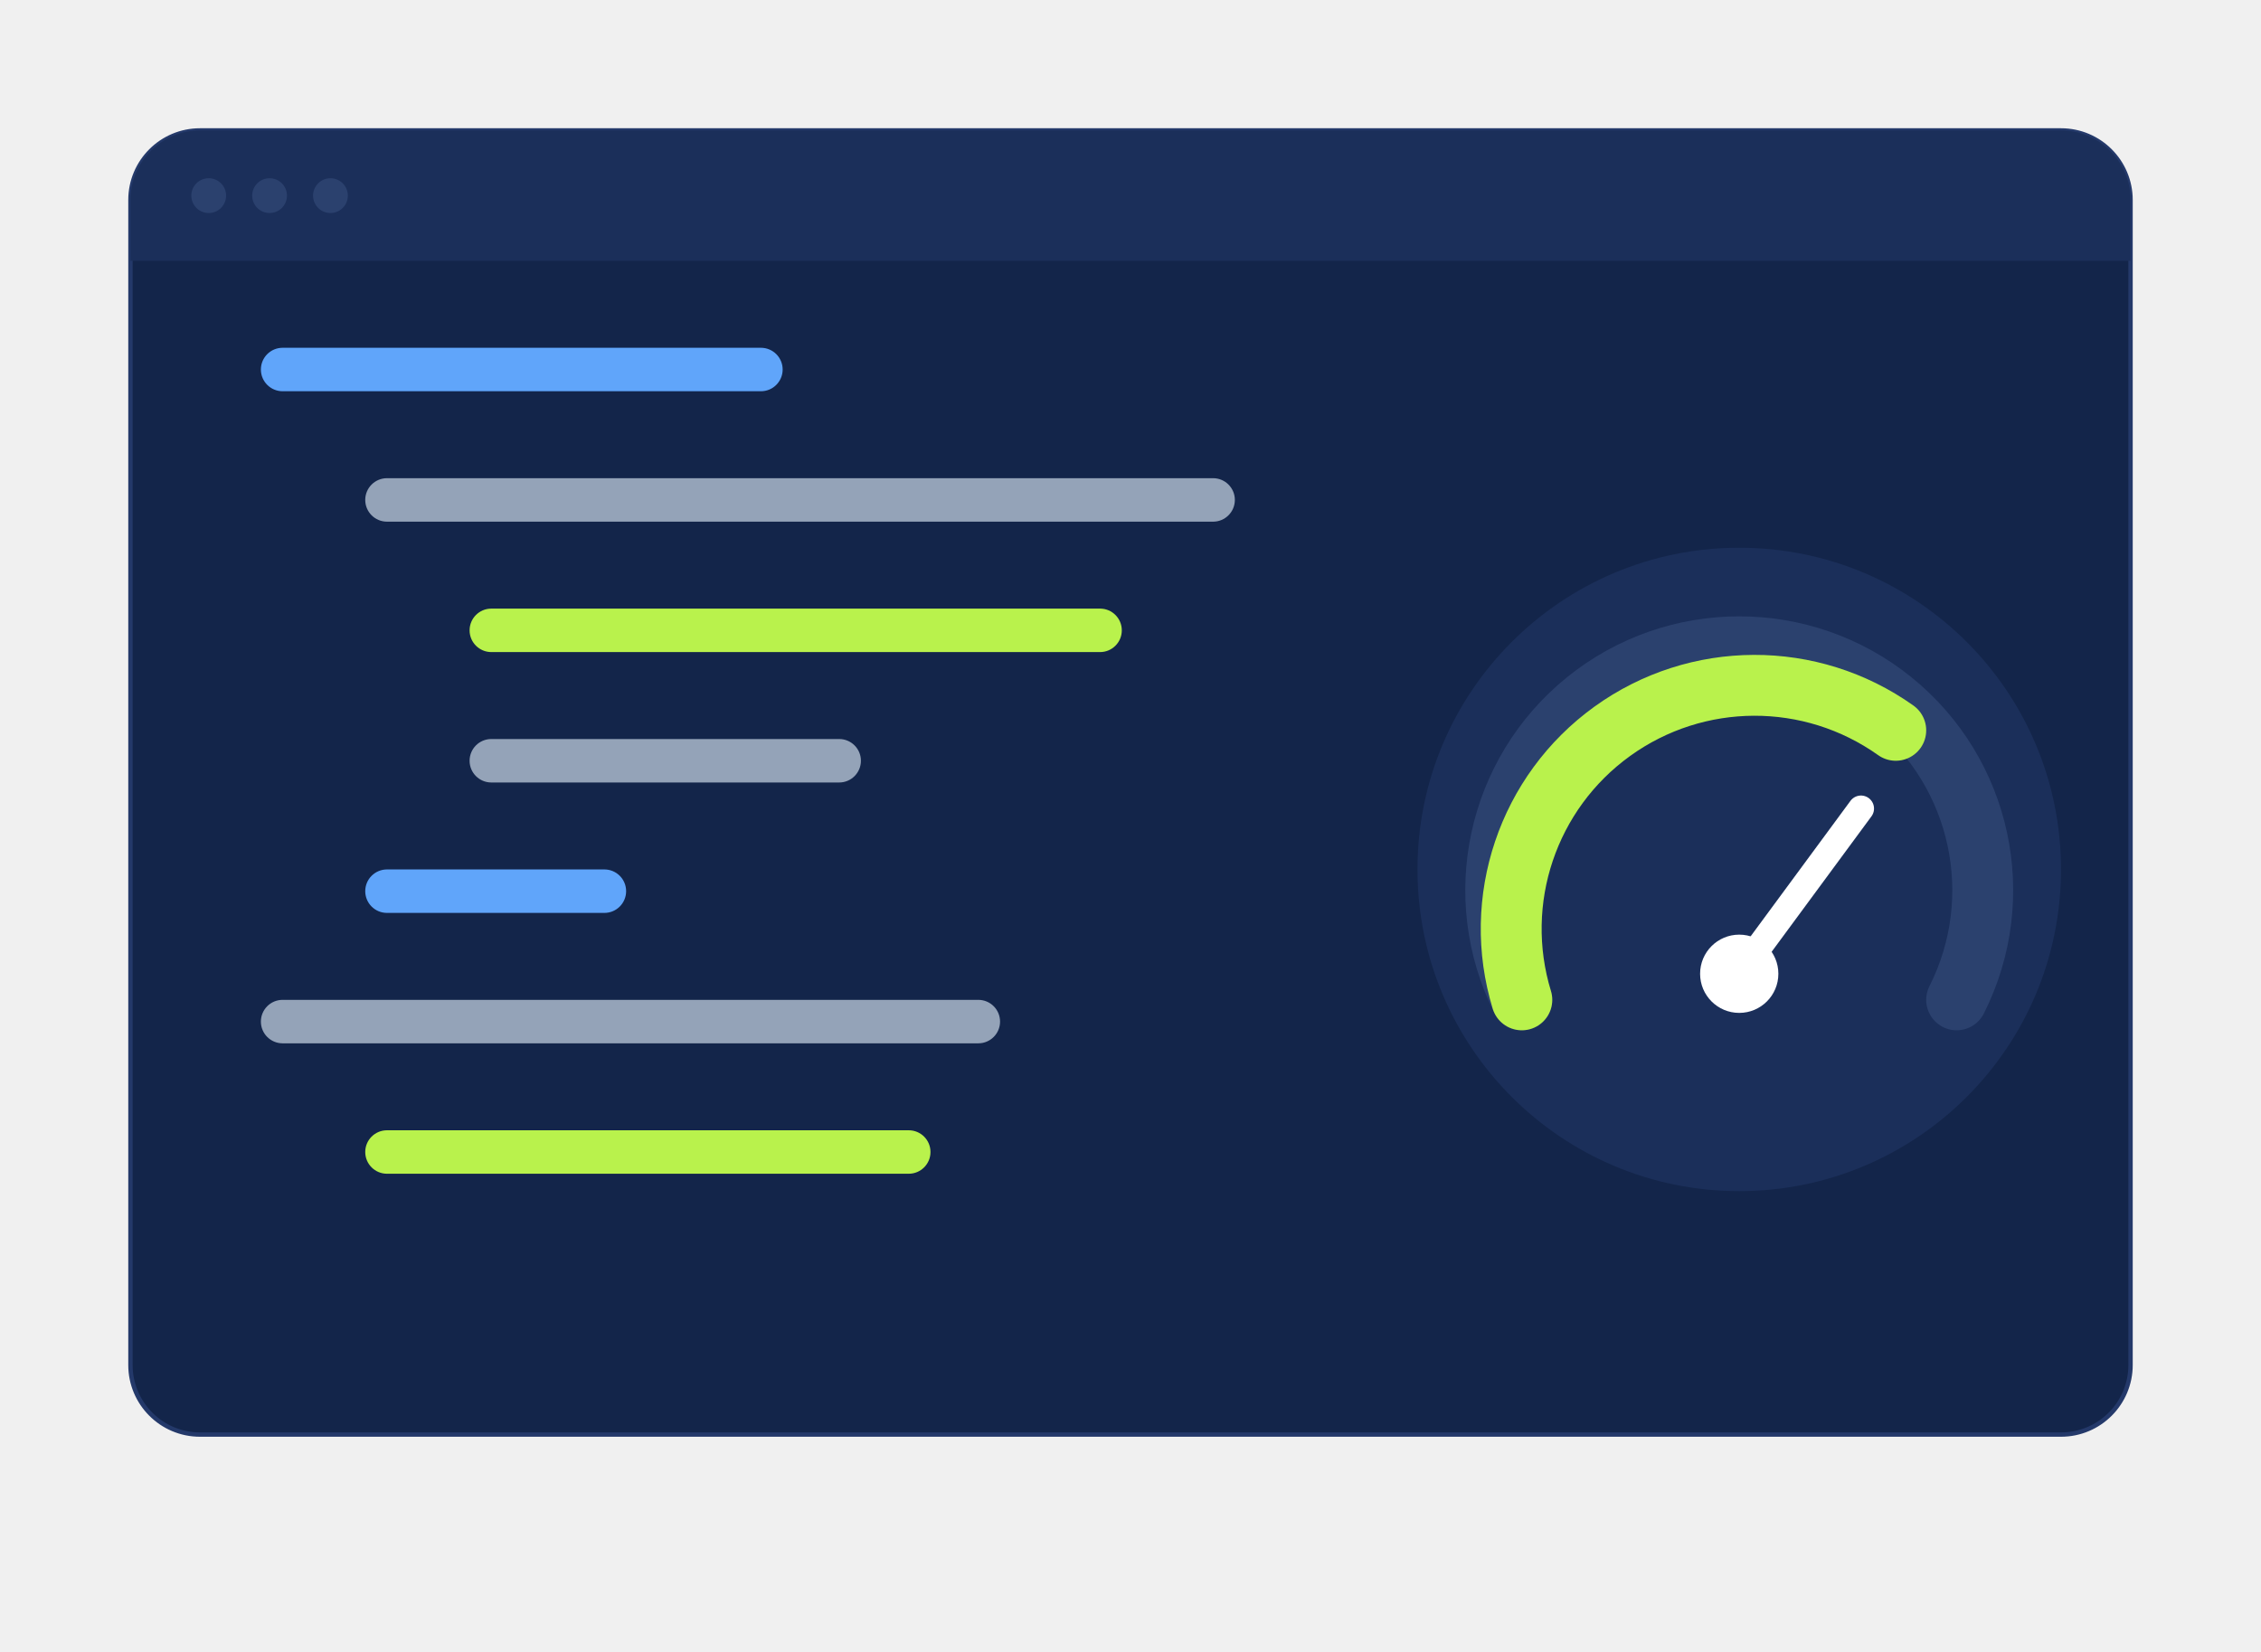
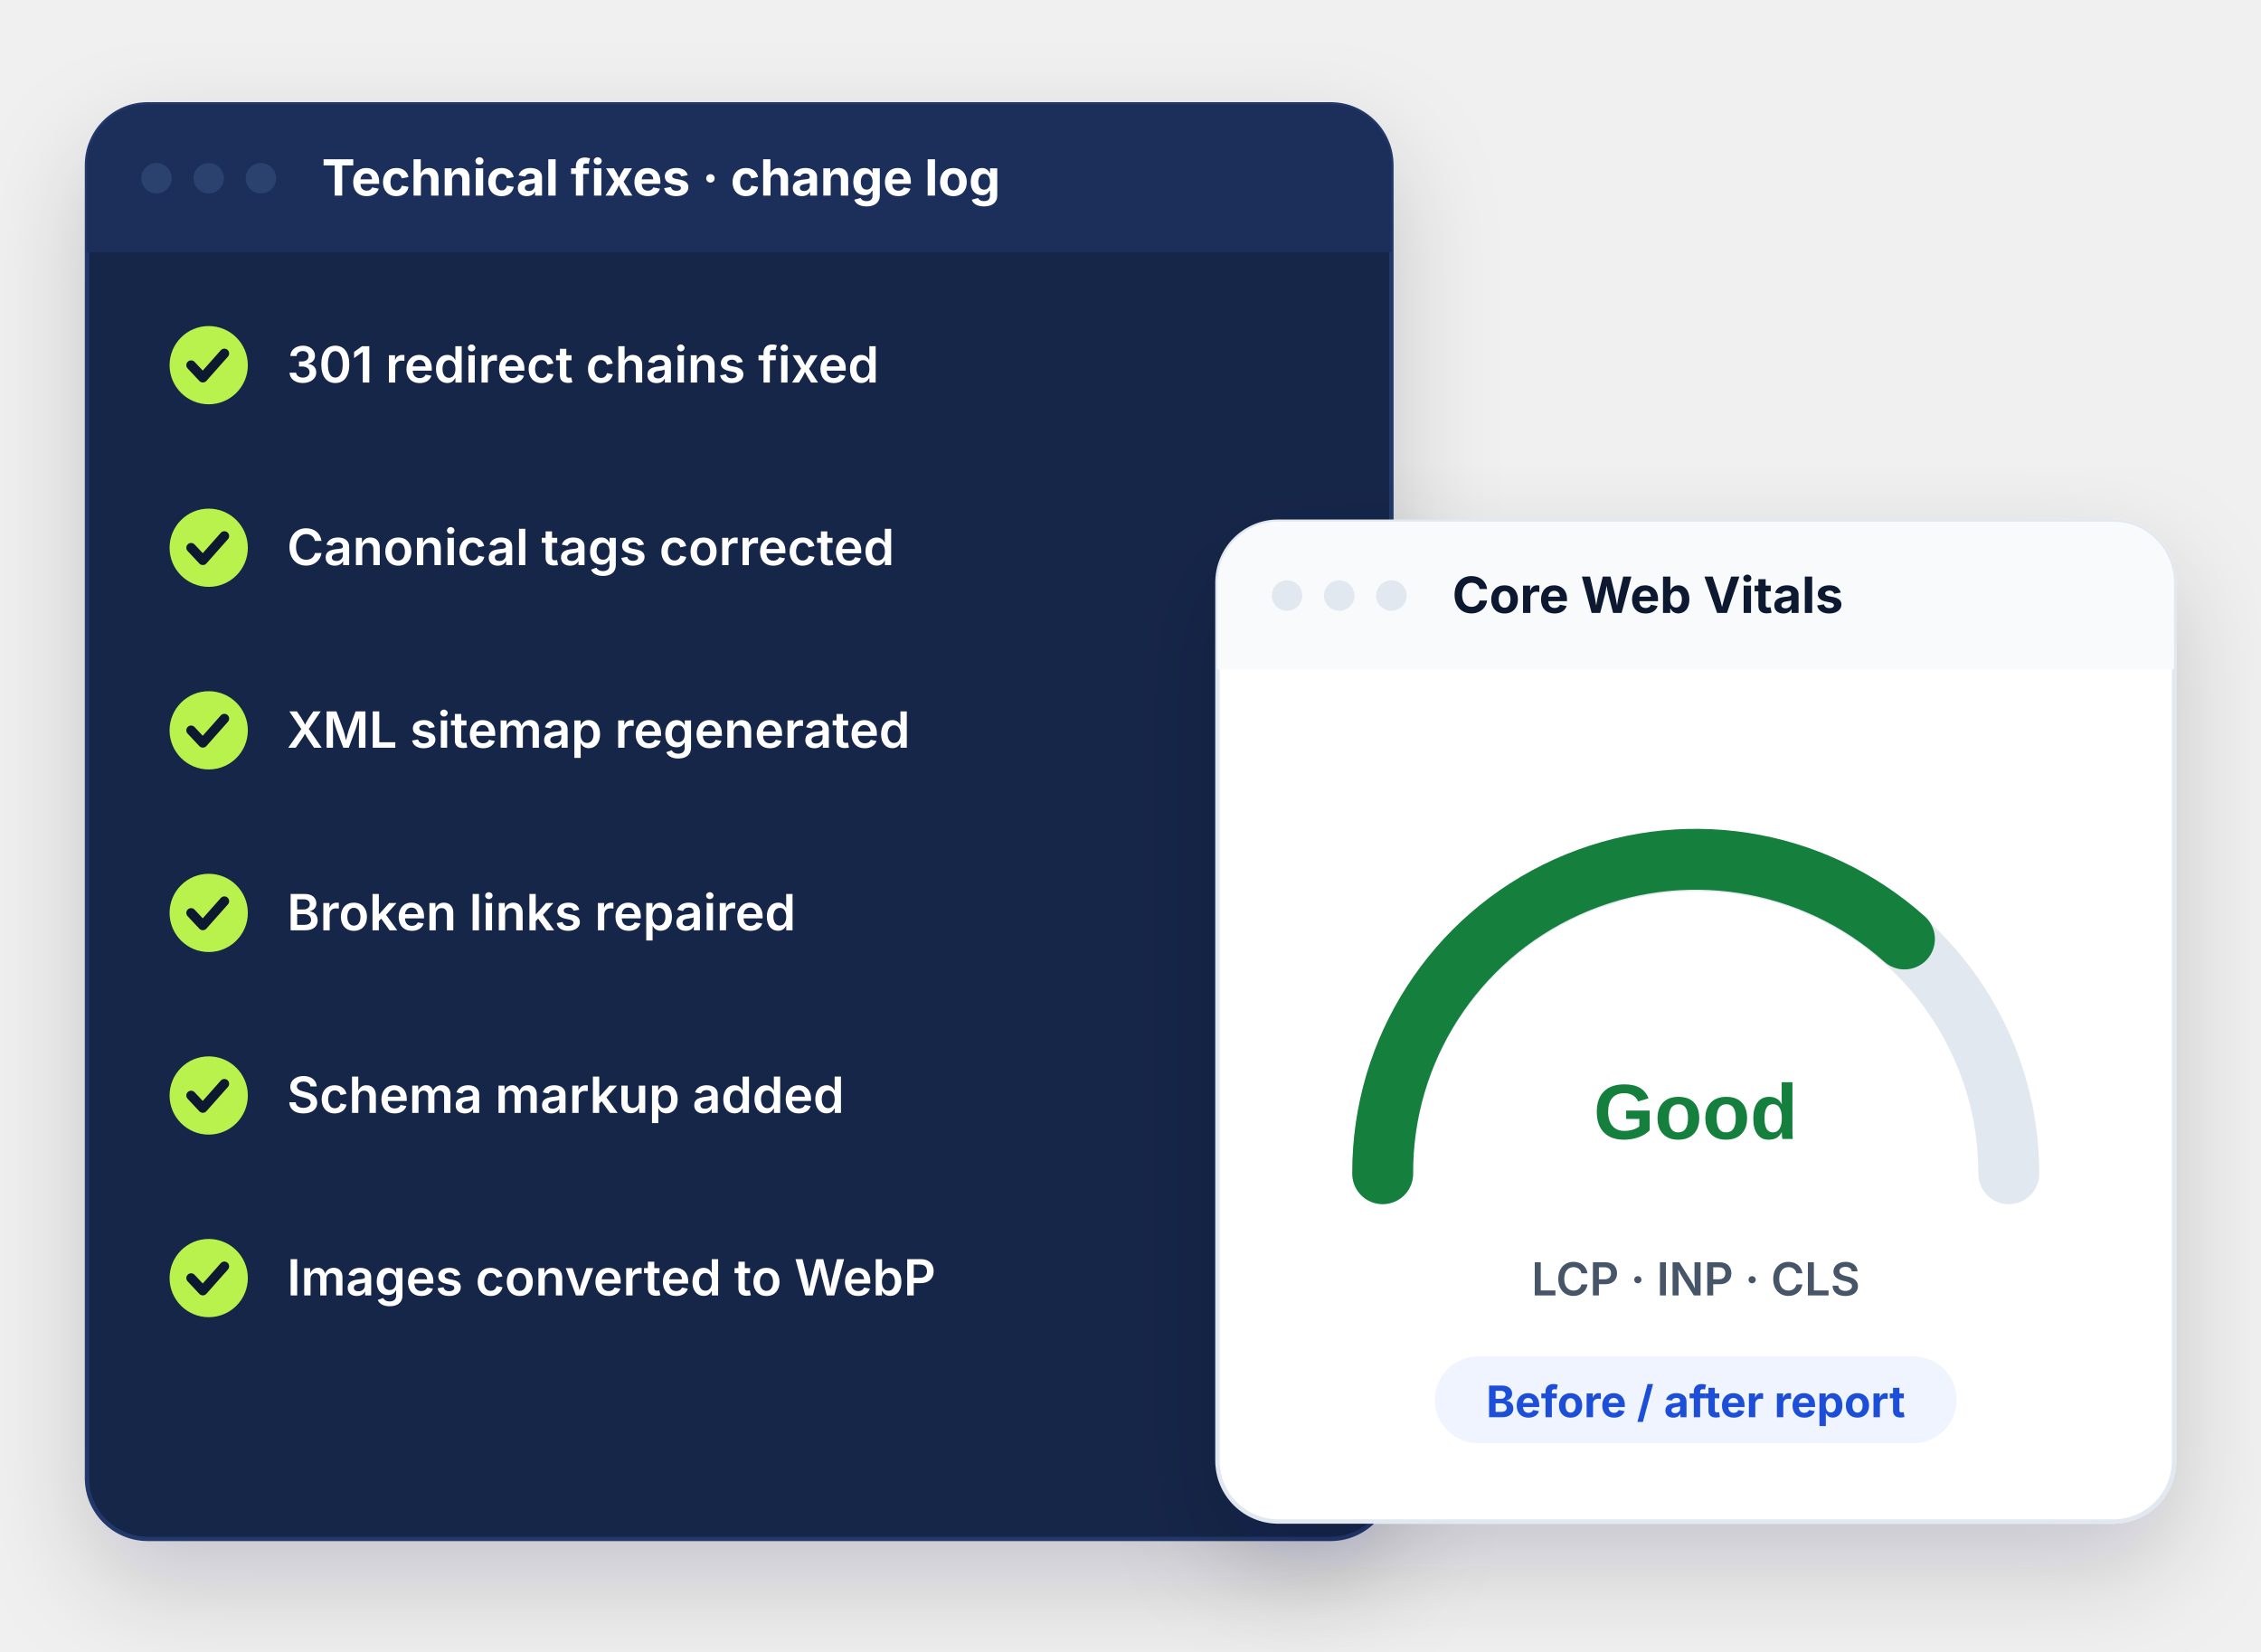
<svg xmlns="http://www.w3.org/2000/svg" viewBox="0 0 520 380" role="img" aria-labelledby="t">
-   <rect x="0" y="0" width="520" height="380" rx="24" fill="#13254A" opacity="0" />
-   <g>
-     <rect x="30" y="30" width="460" height="300" rx="16" fill="#13254A" stroke="#24396A" />
-     <path d="M30 46 a16 16 0 0 1 16 -16 h428 a16 16 0 0 1 16 16 v14 h-460 z" fill="#1B2F5A" />
-     <circle cx="48" cy="45" r="4" fill="#2B416E" />
-     <circle cx="62" cy="45" r="4" fill="#2B416E" />
-     <circle cx="76" cy="45" r="4" fill="#2B416E" />
-     <rect x="60" y="80" width="120" height="10" rx="5" fill="#60A5FA" />
-     <rect x="84" y="110" width="200" height="10" rx="5" fill="#94A3B8" />
-     <rect x="108" y="140" width="150" height="10" rx="5" fill="#B9F24C" />
-     <rect x="108" y="170" width="90" height="10" rx="5" fill="#94A3B8" />
-     <rect x="84" y="200" width="60" height="10" rx="5" fill="#60A5FA" />
-     <rect x="60" y="230" width="170" height="10" rx="5" fill="#94A3B8" />
-     <rect x="84" y="260" width="130" height="10" rx="5" fill="#B9F24C" />
-     <g transform="translate(330 120)">
-       <circle cx="70" cy="80" r="74" fill="#1B2F5A" />
-       <path d="M20 110a56 56 0 1 1 100 0" fill="none" stroke="#2B416E" stroke-width="14" stroke-linecap="round" />
-       <path d="M20 110a56 56 0 0 1 86-62" fill="none" stroke="#B9F24C" stroke-width="14" stroke-linecap="round" />
-       <path d="M70 104l28-38" stroke="#FFFFFF" stroke-width="6" stroke-linecap="round" />
-       <circle cx="70" cy="104" r="9" fill="#FFFFFF" />
-     </g>
+   <defs>
+     <filter id="sh" x="-10%" y="-10%" width="120%" height="130%">
+       <feDropShadow dx="0" dy="10" stdDeviation="12" flood-color="#0C1930" flood-opacity=".18" />
+     </filter>
+   </defs>
+   <g filter="url(#sh)">
+     <rect x="20" y="24" width="300" height="330" rx="14" fill="#13254A" stroke="#24396A" />
  </g>
+   <path d="M20 38 a14 14 0 0 1 14 -14 h272 a14 14 0 0 1 14 14 v20 h-300 z" fill="#1B2F5A" />
+   <circle cx="36" cy="41" r="3.5" fill="#2B416E" />
+   <circle cx="48" cy="41" r="3.5" fill="#2B416E" />
+   <circle cx="60" cy="41" r="3.5" fill="#2B416E" />
+   <text x="74" y="45" font-family="Inter, 'Segoe UI', Arial, Helvetica, sans-serif" font-size="11.5" font-weight="700" fill="#FFFFFF" text-anchor="start">Technical fixes · change log</text>
+   <circle cx="48" cy="84" r="9" fill="#B9F24C" />
+   <path d="M43.95 84l2.7 2.88 4.95 -5.58" fill="none" stroke="#0C1930" stroke-width="2.2" stroke-linecap="round" stroke-linejoin="round" />
+   <text x="66" y="88" font-family="Inter, 'Segoe UI', Arial, Helvetica, sans-serif" font-size="11.5" font-weight="600" fill="#FFFFFF" text-anchor="start">301 redirect chains fixed</text>
+   <circle cx="48" cy="126" r="9" fill="#B9F24C" />
+   <path d="M43.95 126l2.7 2.88 4.95 -5.58" fill="none" stroke="#0C1930" stroke-width="2.2" stroke-linecap="round" stroke-linejoin="round" />
+   <text x="66" y="130" font-family="Inter, 'Segoe UI', Arial, Helvetica, sans-serif" font-size="11.5" font-weight="600" fill="#FFFFFF" text-anchor="start">Canonical tags corrected</text>
+   <circle cx="48" cy="168" r="9" fill="#B9F24C" />
+   <path d="M43.95 168l2.7 2.88 4.95 -5.58" fill="none" stroke="#0C1930" stroke-width="2.2" stroke-linecap="round" stroke-linejoin="round" />
+   <text x="66" y="172" font-family="Inter, 'Segoe UI', Arial, Helvetica, sans-serif" font-size="11.5" font-weight="600" fill="#FFFFFF" text-anchor="start">XML sitemap regenerated</text>
+   <circle cx="48" cy="210" r="9" fill="#B9F24C" />
+   <path d="M43.95 210l2.7 2.88 4.95 -5.58" fill="none" stroke="#0C1930" stroke-width="2.2" stroke-linecap="round" stroke-linejoin="round" />
+   <text x="66" y="214" font-family="Inter, 'Segoe UI', Arial, Helvetica, sans-serif" font-size="11.5" font-weight="600" fill="#FFFFFF" text-anchor="start">Broken links repaired</text>
+   <circle cx="48" cy="252" r="9" fill="#B9F24C" />
+   <path d="M43.95 252l2.7 2.88 4.95 -5.58" fill="none" stroke="#0C1930" stroke-width="2.2" stroke-linecap="round" stroke-linejoin="round" />
+   <text x="66" y="256" font-family="Inter, 'Segoe UI', Arial, Helvetica, sans-serif" font-size="11.5" font-weight="600" fill="#FFFFFF" text-anchor="start">Schema markup added</text>
+   <circle cx="48" cy="294" r="9" fill="#B9F24C" />
+   <path d="M43.95 294l2.7 2.88 4.95 -5.58" fill="none" stroke="#0C1930" stroke-width="2.2" stroke-linecap="round" stroke-linejoin="round" />
+   <text x="66" y="298" font-family="Inter, 'Segoe UI', Arial, Helvetica, sans-serif" font-size="11.5" font-weight="600" fill="#FFFFFF" text-anchor="start">Images converted to WebP</text>
+   <g filter="url(#sh)">
+     <rect x="280" y="120" width="220" height="230" rx="14" fill="#FFFFFF" stroke="#E2E8F0" />
+   </g>
+   <path d="M280 134 a14 14 0 0 1 14 -14 h192 a14 14 0 0 1 14 14 v20 h-220 z" fill="#F8FAFC" />
+   <circle cx="296" cy="137" r="3.5" fill="#E2E8F0" />
+   <circle cx="308" cy="137" r="3.5" fill="#E2E8F0" />
+   <circle cx="320" cy="137" r="3.5" fill="#E2E8F0" />
+   <text x="334" y="141" font-family="Inter, 'Segoe UI', Arial, Helvetica, sans-serif" font-size="11.5" font-weight="700" fill="#0C1930" text-anchor="start">Core Web Vitals</text>
+   <path d="M318 270a72 72 0 0 1 144 0" fill="none" stroke="#E2E8F0" stroke-width="14" stroke-linecap="round" />
+   <path d="M318 270a72 72 0 0 1 120 -54" fill="none" stroke="#15803D" stroke-width="14" stroke-linecap="round" />
+   <text x="390" y="262" font-family="Manrope, 'Segoe UI', Arial, Helvetica, sans-serif" font-size="18" font-weight="800" fill="#15803D" text-anchor="middle">Good</text>
+   <text x="390" y="298" font-family="Inter, 'Segoe UI', Arial, Helvetica, sans-serif" font-size="10.5" font-weight="600" fill="#475569" text-anchor="middle">LCP · INP · CLS</text>
+   <rect x="330" y="312" width="120" height="20" rx="10" fill="#EFF4FF" />
+   <text x="390.0" y="326" font-family="Inter, 'Segoe UI', Arial, Helvetica, sans-serif" font-size="10" font-weight="700" fill="#1D4ED8" text-anchor="middle">Before / after report</text>
</svg>
